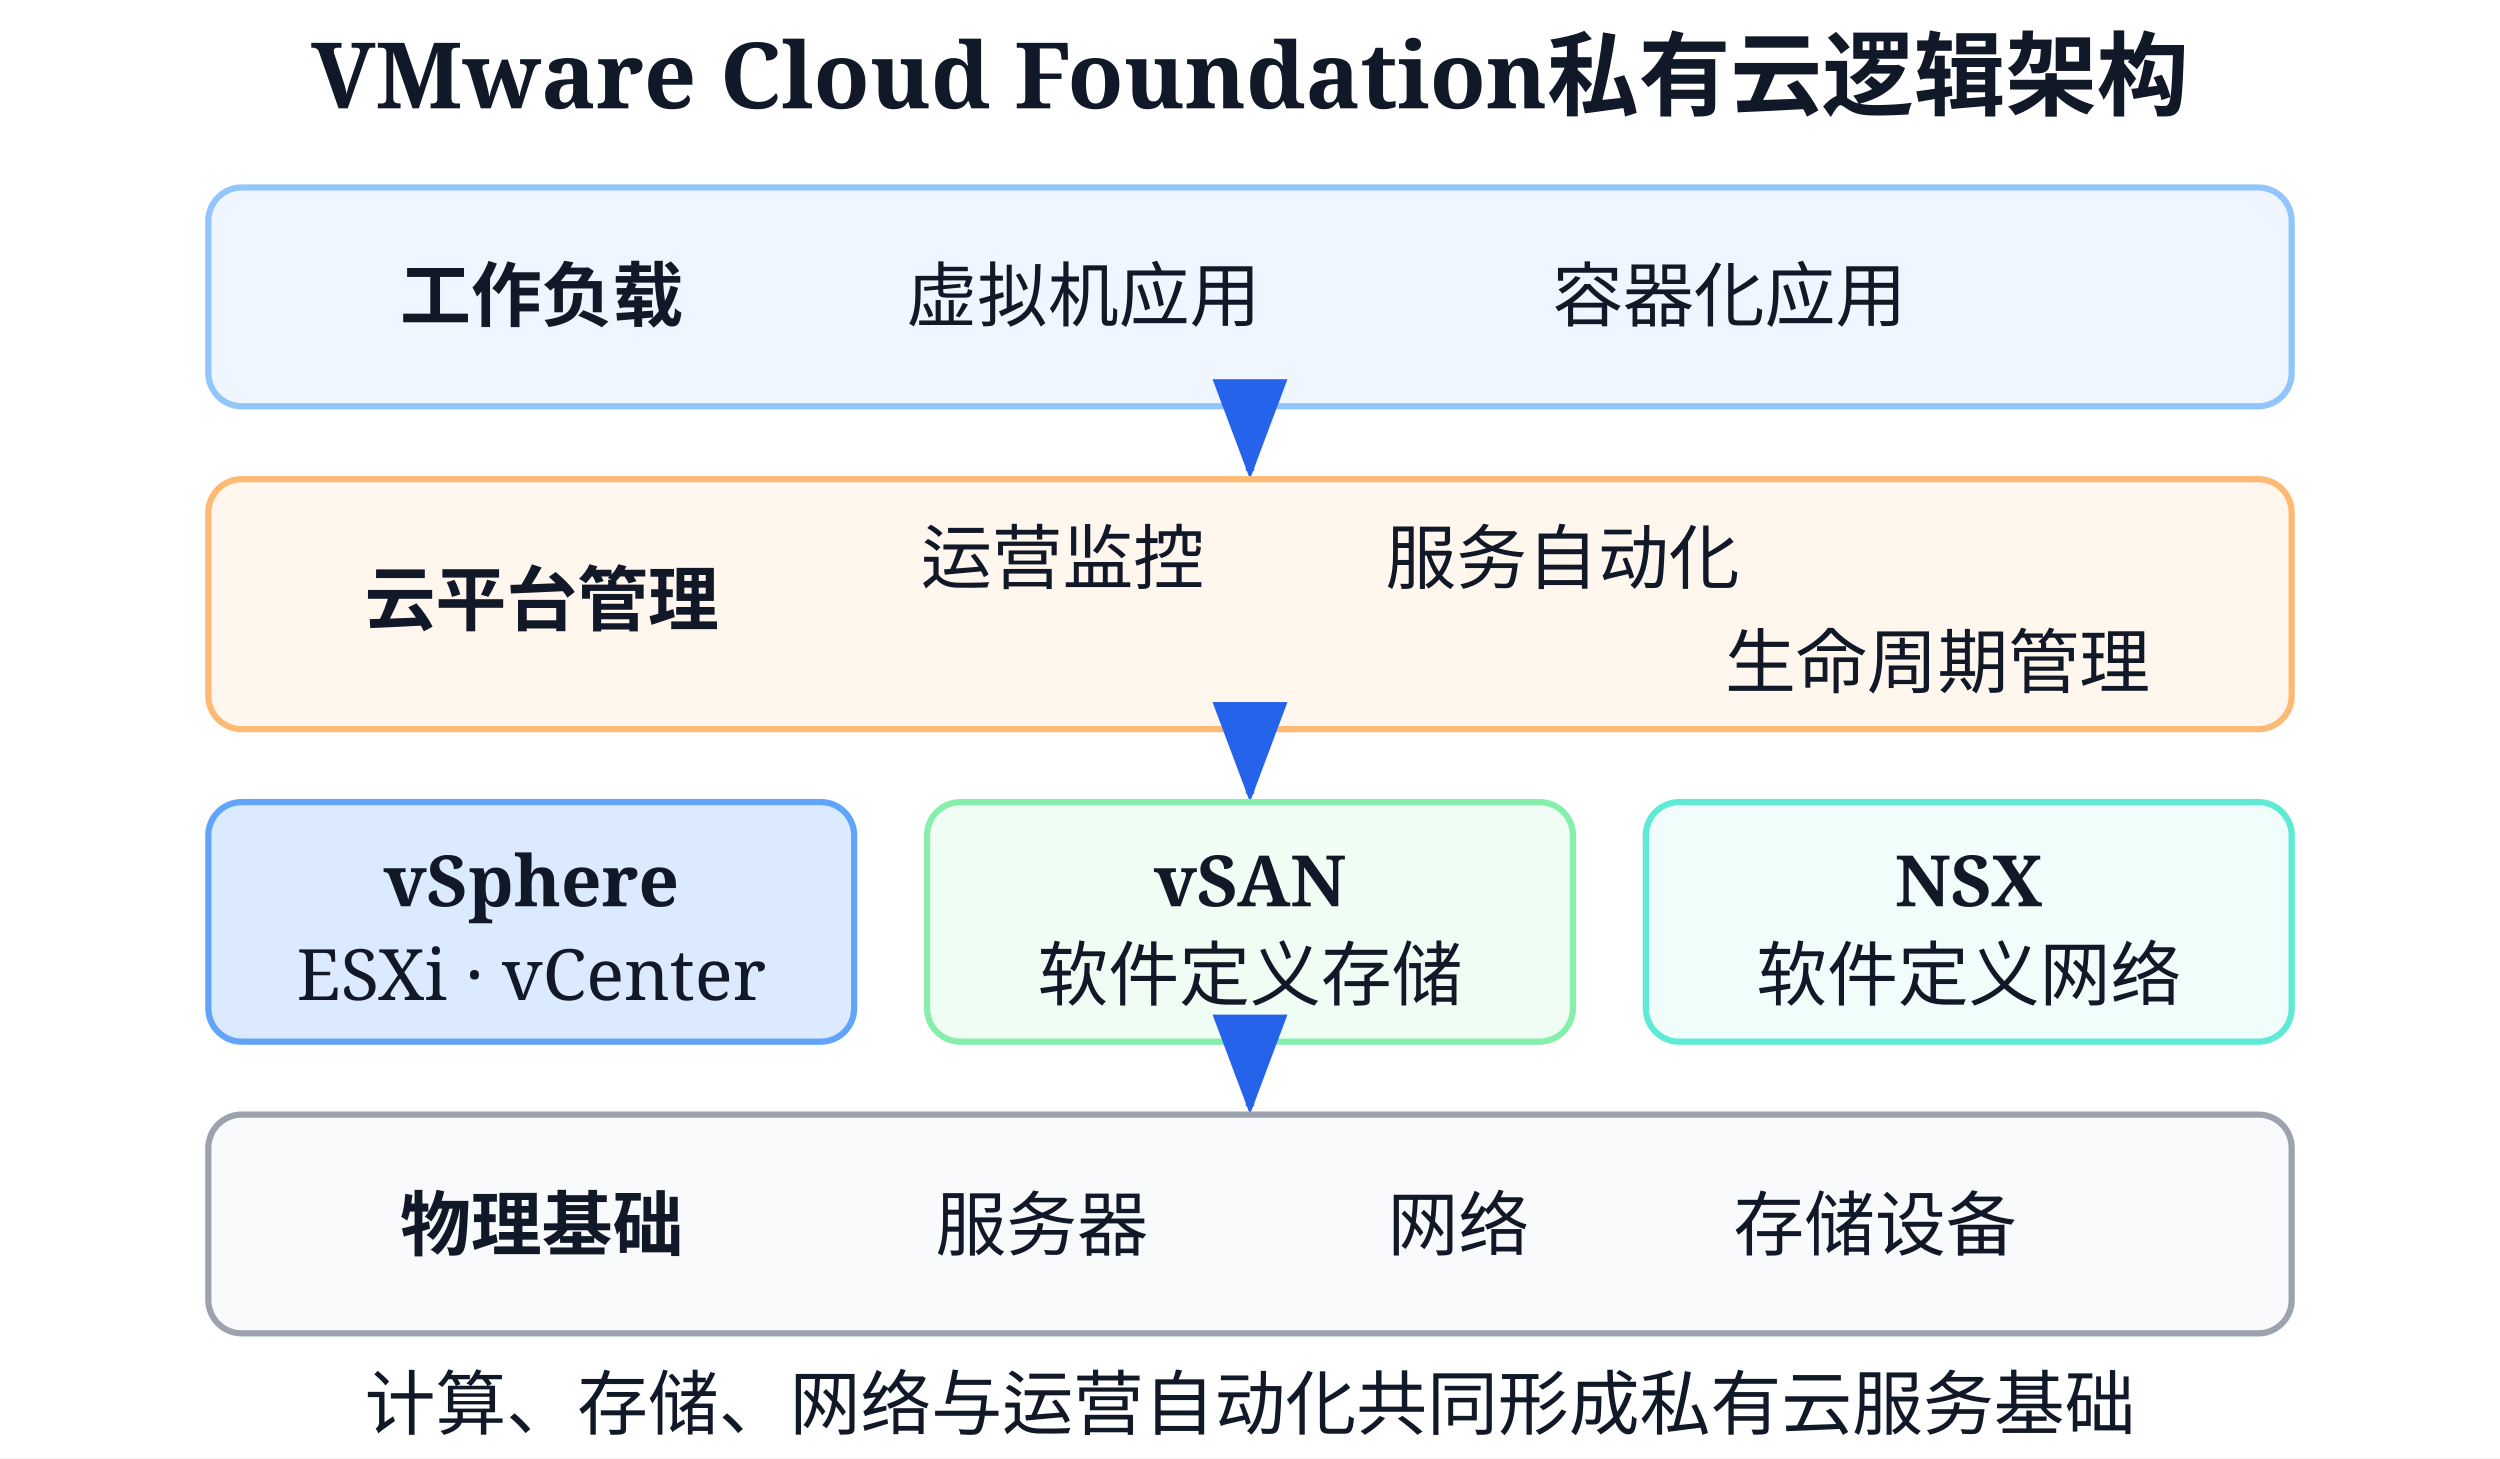
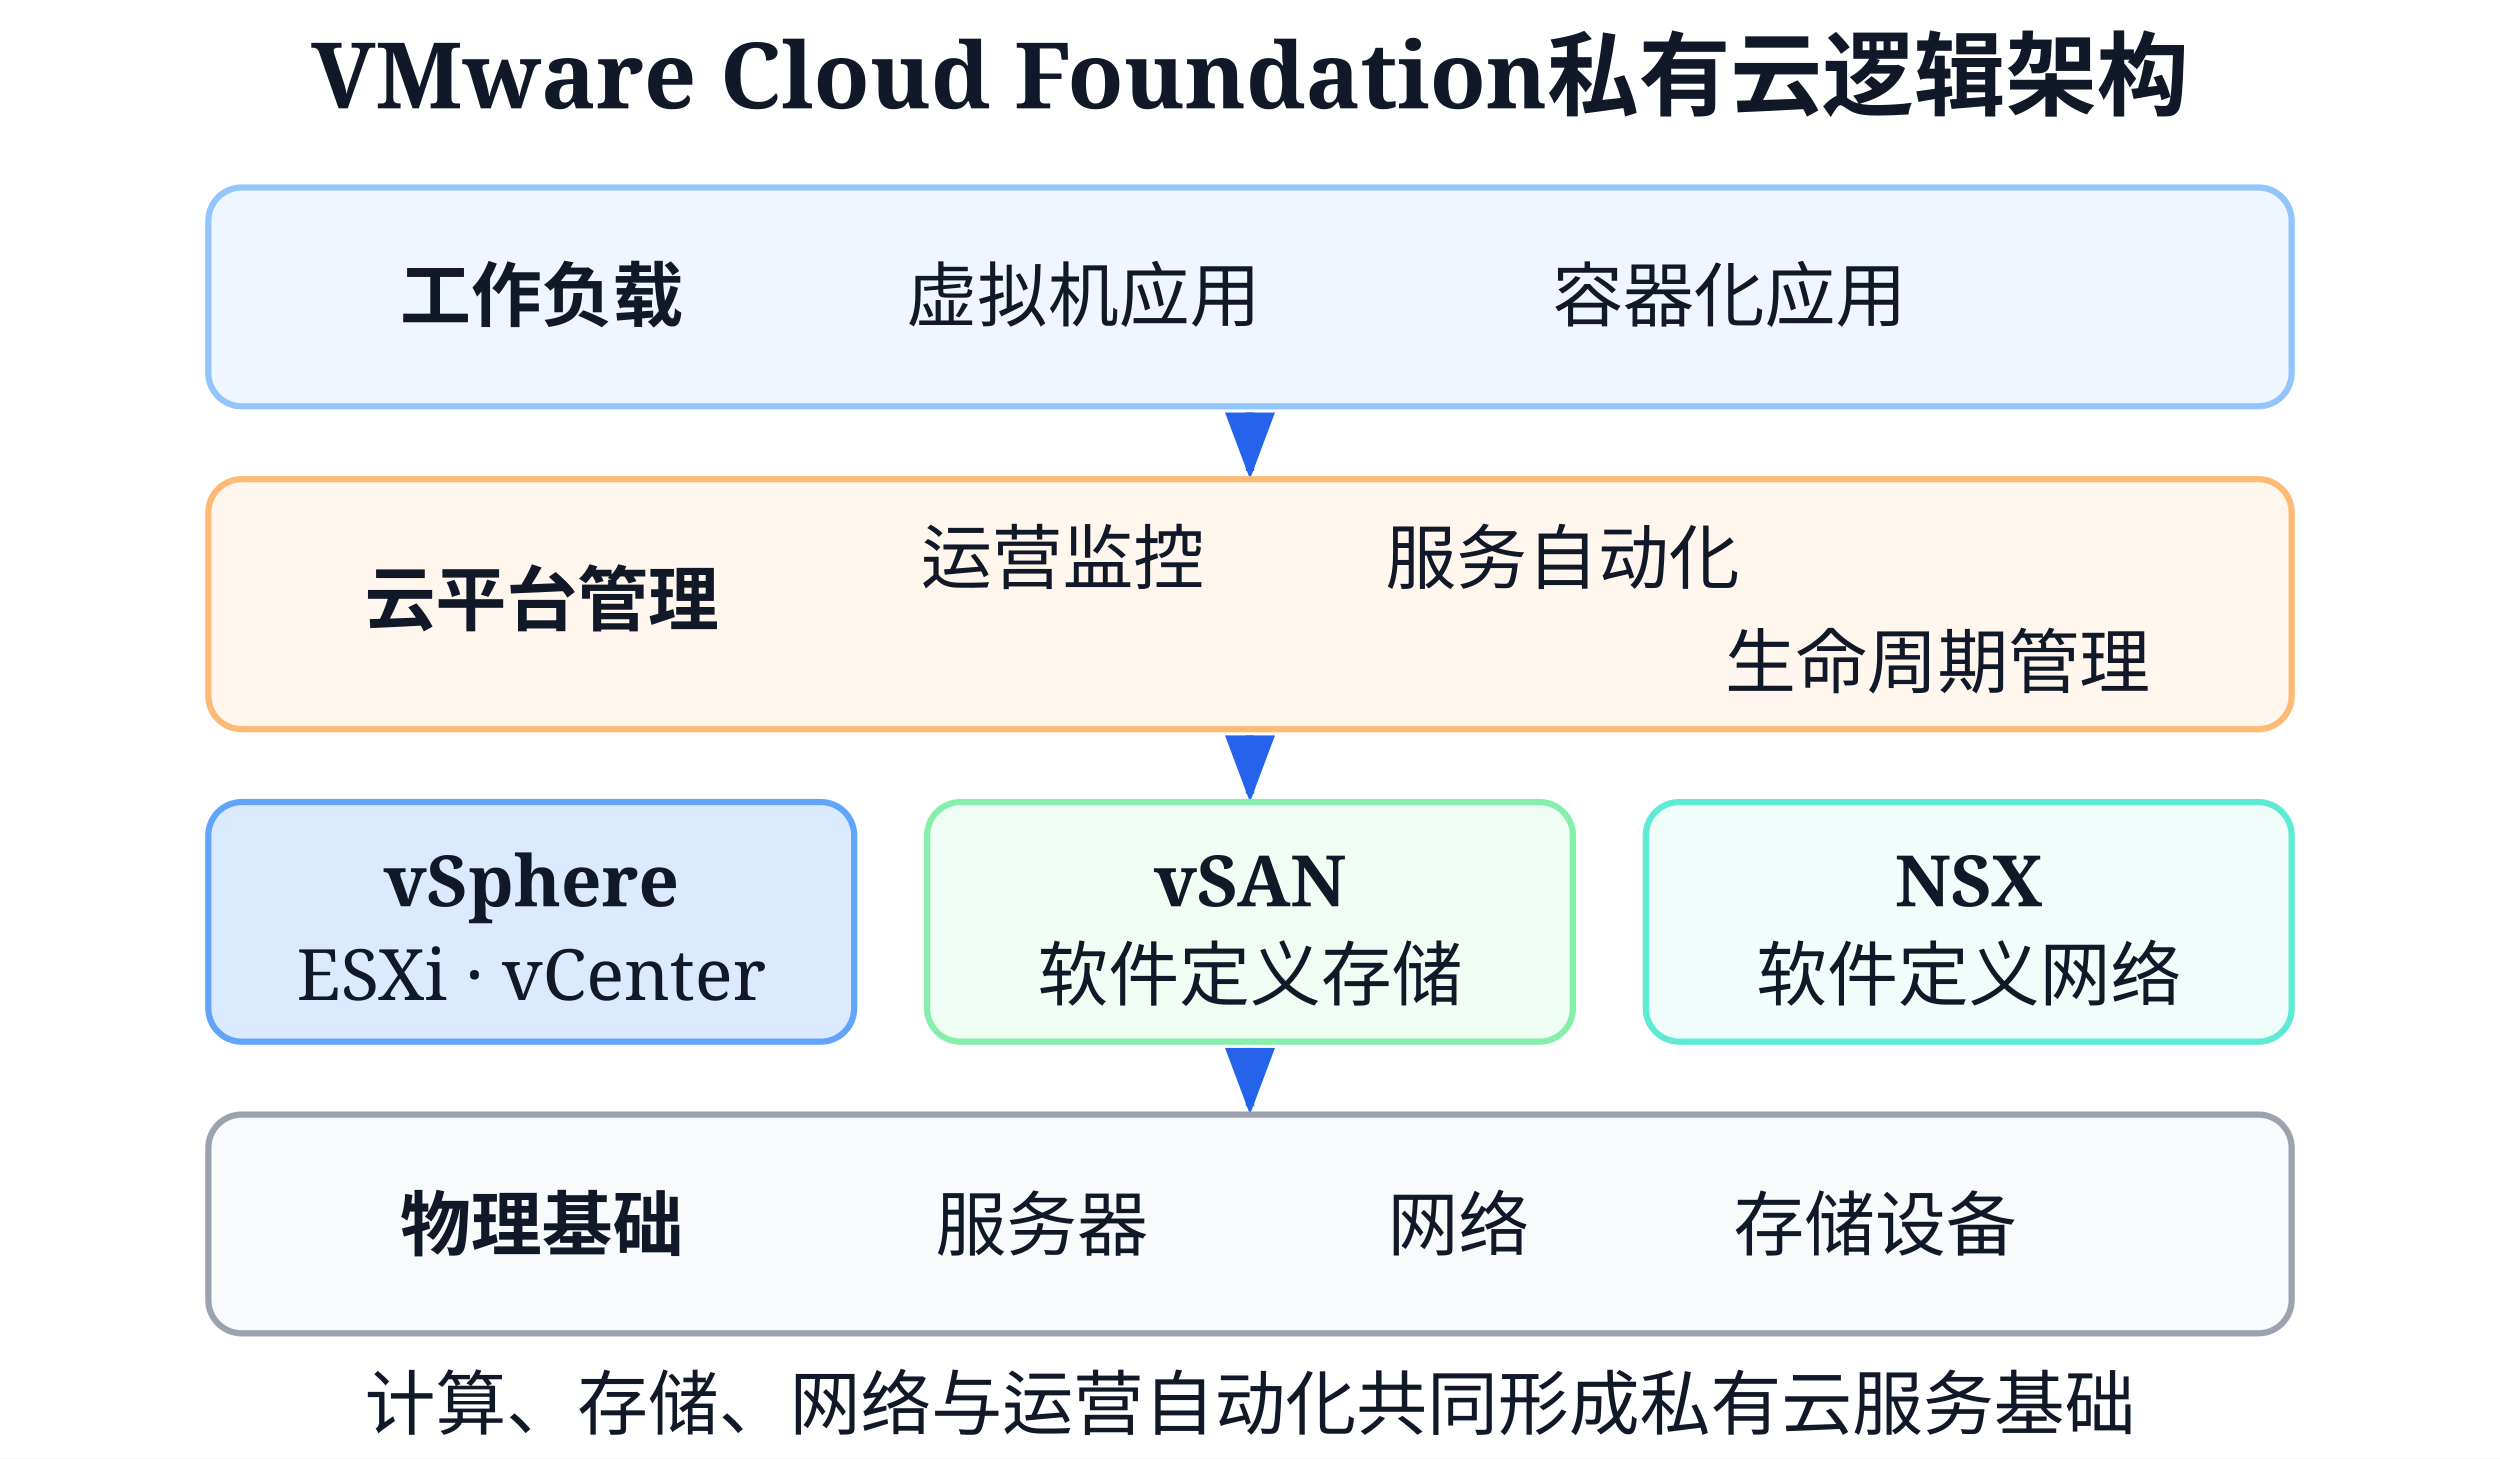
<svg xmlns="http://www.w3.org/2000/svg" viewBox="0 0 1200 700" width="1200" height="700">
  <style>text { font-family: SimSun, '宋体', serif; fill: #111827; }</style>
  <defs>
-     <marker id="a" markerWidth="12" markerHeight="9" refX="11" refY="4.5" orient="auto">
-       <polygon points="0 0,12 4.5,0 9" fill="#2563eb" />
+     <marker id="a" markerWidth="8" markerHeight="6" refX="7" refY="3" orient="auto">
+       <polygon points="0 0,8 3,0 6" fill="#2563eb" />
    </marker>
  </defs>
  <rect width="1200" height="700" fill="#ffffff" />
  <text x="600" y="52" text-anchor="middle" font-size="44" font-weight="700">VMware Cloud Foundation私有云逻辑架构</text>
  <rect x="100" y="90" width="1000" height="105" rx="16" fill="#eff6ff" stroke="#93c5fd" stroke-width="3" />
  <text x="260" y="154" text-anchor="middle" font-size="34" font-weight="700">工作负载</text>
  <text x="520" y="154" text-anchor="middle" font-size="34">虚拟机应用</text>
  <text x="830" y="154" text-anchor="middle" font-size="34">容器化应用</text>
  <path d="M600 198 V226" stroke="#2563eb" stroke-width="4" marker-end="url(#a)" />
  <rect x="100" y="230" width="1000" height="120" rx="16" fill="#fff7ed" stroke="#fdba74" stroke-width="3" />
  <text x="260" y="300" text-anchor="middle" font-size="34" font-weight="700">云平台管理</text>
  <text x="510" y="280" text-anchor="middle" font-size="34">运营监控</text>
  <text x="750" y="280" text-anchor="middle" font-size="34">服务自动化</text>
  <text x="930" y="330" text-anchor="middle" font-size="34">生命周期管理</text>
  <path d="M600 353 V381" stroke="#2563eb" stroke-width="4" marker-end="url(#a)" />
  <g>
    <rect x="100" y="385" width="310" height="115" rx="16" fill="#dbeafe" stroke="#60a5fa" stroke-width="3" />
    <text x="255" y="435" text-anchor="middle" font-size="34" font-weight="700">vSphere</text>
    <text x="255" y="480" text-anchor="middle" font-size="34">ESXi · vCenter</text>
    <rect x="445" y="385" width="310" height="115" rx="16" fill="#f0fdf4" stroke="#86efac" stroke-width="3" />
    <text x="600" y="435" text-anchor="middle" font-size="34" font-weight="700">vSAN</text>
    <text x="600" y="480" text-anchor="middle" font-size="34">软件定义存储</text>
    <rect x="790" y="385" width="310" height="115" rx="16" fill="#f0fdfa" stroke="#5eead4" stroke-width="3" />
    <text x="945" y="435" text-anchor="middle" font-size="34" font-weight="700">NSX</text>
    <text x="945" y="480" text-anchor="middle" font-size="34">软件定义网络</text>
  </g>
  <path d="M600 503 V531" stroke="#2563eb" stroke-width="4" marker-end="url(#a)" />
  <rect x="100" y="535" width="1000" height="105" rx="16" fill="#f9fafb" stroke="#9ca3af" stroke-width="3" />
  <text x="260" y="600" text-anchor="middle" font-size="34" font-weight="700">物理基础</text>
  <text x="500" y="600" text-anchor="middle" font-size="34">服务器</text>
  <text x="700" y="600" text-anchor="middle" font-size="34">网络</text>
  <text x="900" y="600" text-anchor="middle" font-size="34">存储设备</text>
  <text x="600" y="686" text-anchor="middle" font-size="34" fill="#6b7280">计算、存储、网络与运营自动化共同形成私有云服务基础</text>
</svg>
